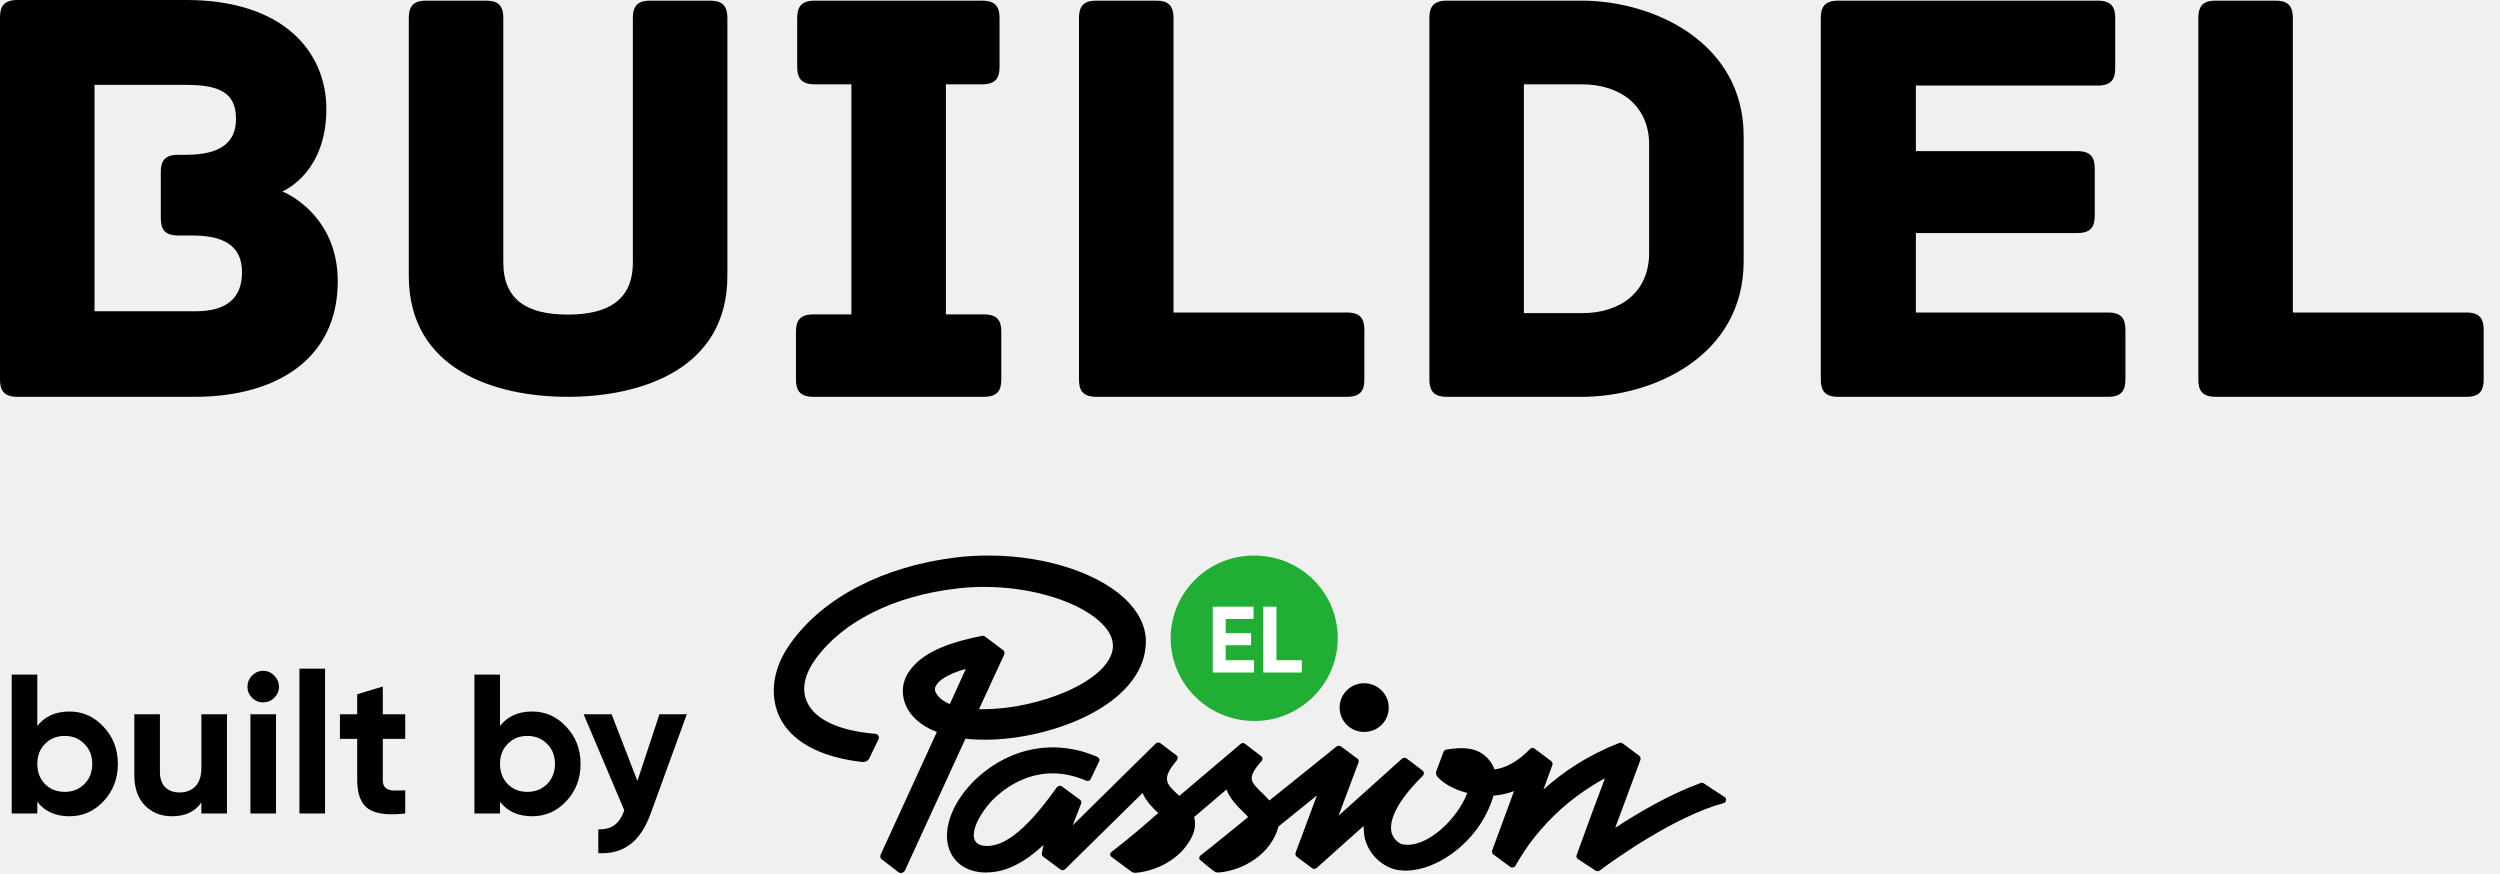
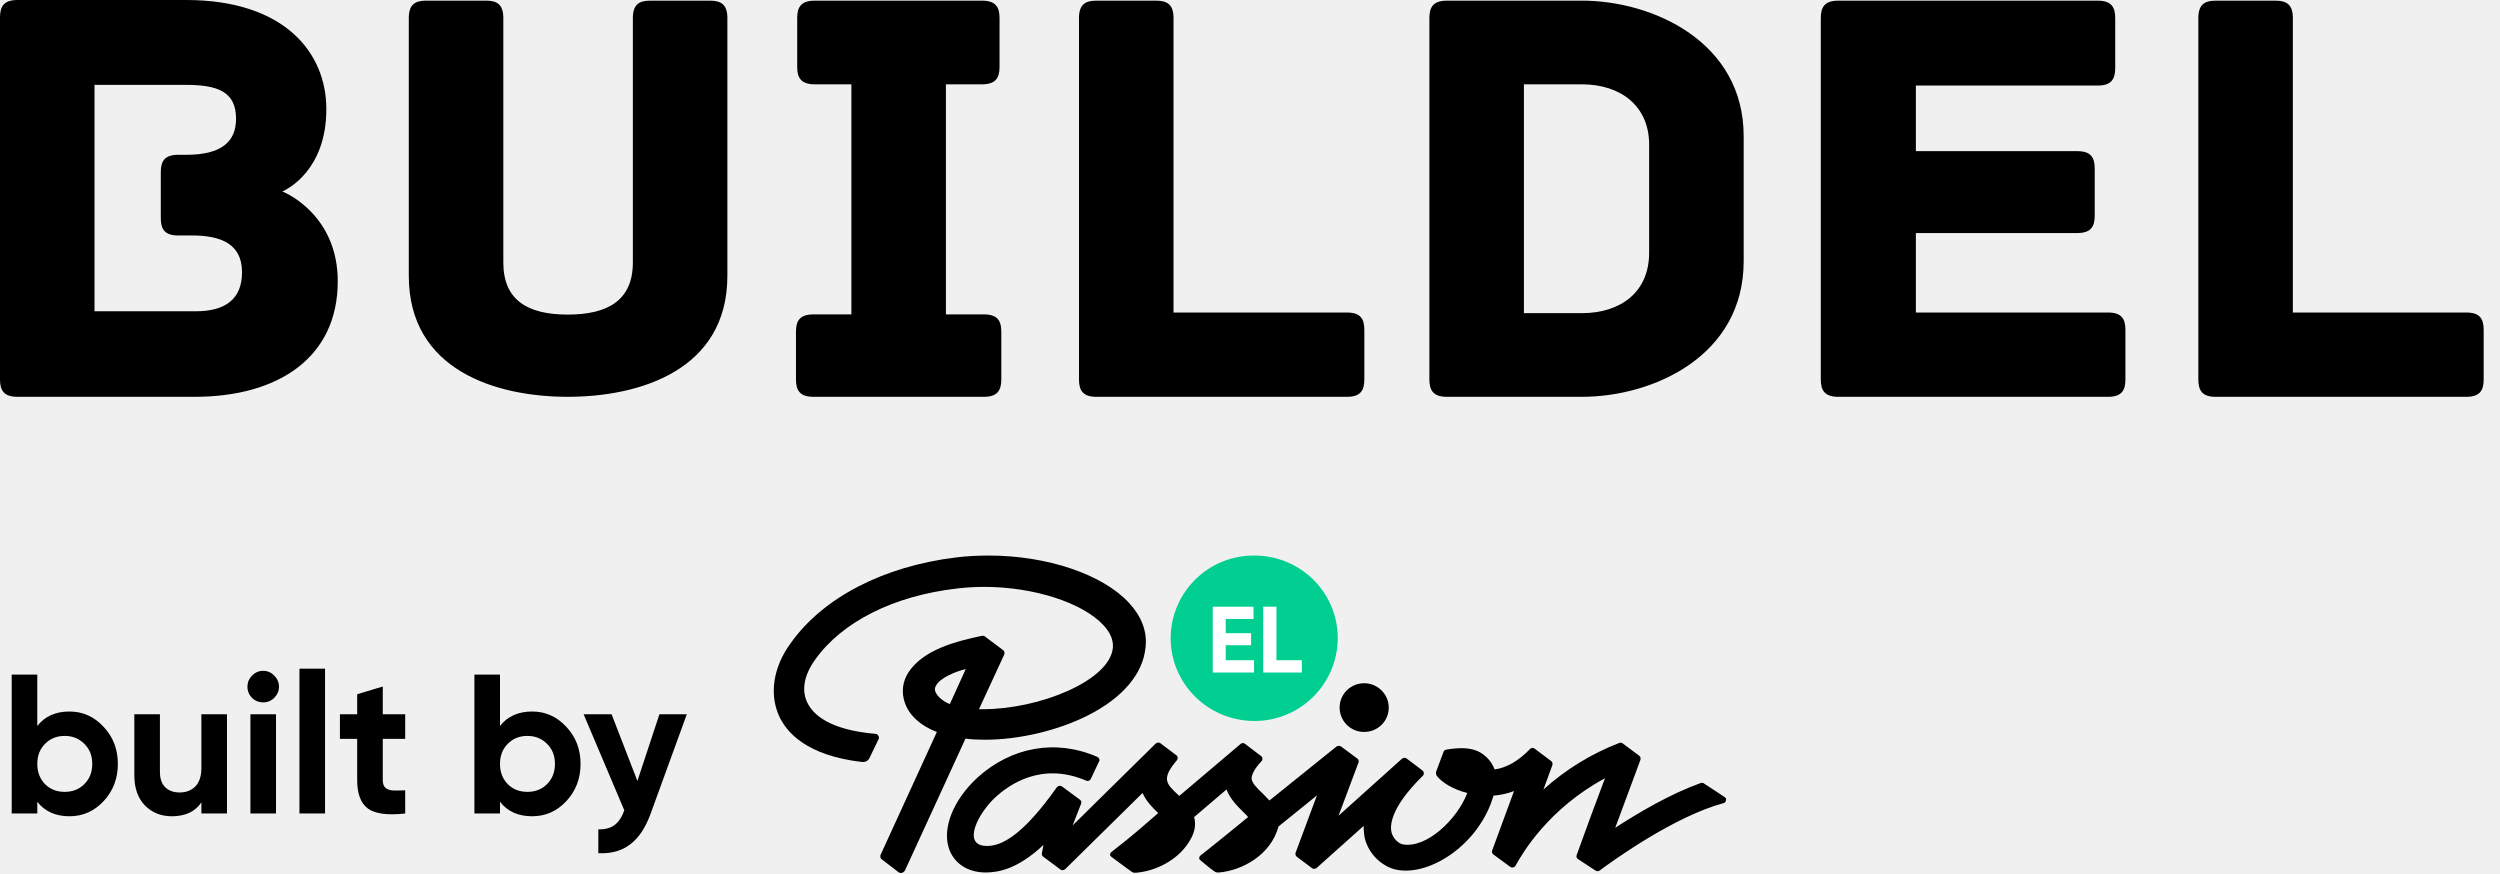
- <svg xmlns="http://www.w3.org/2000/svg" width="126" height="44" viewBox="0 0 126 44" fill="none">
-   <g clip-path="url(#clip0_416_282)">
-     <path d="M14.231 9.651C14.504 9.528 16.448 8.562 16.448 5.496C16.448 2.642 14.326 -6.10352e-05 9.377 -6.10352e-05H0.882C0.184 -6.10352e-05 -3.05176e-05 0.335 -3.05176e-05 0.882V19.118C-3.05176e-05 19.665 0.184 20 0.882 20H9.802C14.018 20 17.023 18.029 17.023 14.175C17.023 10.896 14.476 9.74 14.231 9.651ZM9.863 15.688H4.764V4.278H9.377C10.958 4.278 11.896 4.613 11.896 5.982C11.896 7.166 11.136 7.802 9.377 7.802H8.981C8.283 7.802 8.104 8.137 8.104 8.679V10.986C8.104 11.533 8.283 11.868 8.981 11.868H9.679C11.136 11.868 12.198 12.293 12.198 13.717C12.198 15.085 11.349 15.688 9.863 15.688ZM35.778 0.033H32.773C32.226 0.033 31.896 0.212 31.896 0.91V13.231C31.896 15.147 30.617 15.855 28.618 15.855C26.613 15.855 25.367 15.147 25.367 13.231V0.91C25.367 0.212 25.038 0.033 24.49 0.033H21.486C20.938 0.033 20.603 0.212 20.603 0.91V13.901C20.603 18.665 25.004 20 28.618 20C32.226 20 36.66 18.665 36.66 13.901V0.91C36.66 0.212 36.325 0.033 35.778 0.033ZM49.584 15.845H47.674V4.25H49.495C50.193 4.25 50.377 3.915 50.377 3.368V0.91C50.377 0.369 50.193 0.033 49.495 0.033H41.061C40.363 0.033 40.179 0.369 40.179 0.91V3.368C40.179 3.915 40.363 4.25 41.061 4.25H42.91V15.845H41C40.302 15.845 40.117 16.174 40.117 16.722V19.118C40.117 19.665 40.302 20 41 20H49.584C50.282 20 50.466 19.665 50.466 19.118V16.722C50.466 16.174 50.282 15.845 49.584 15.845ZM67.886 15.75H59.145V0.91C59.145 0.212 58.81 0.033 58.263 0.033H55.258C54.717 0.033 54.381 0.212 54.381 0.91V19.118C54.381 19.665 54.566 20 55.258 20H67.886C68.584 20 68.763 19.665 68.763 19.118V16.632C68.763 16.085 68.584 15.75 67.886 15.75ZM79.721 0.033H72.924C72.226 0.033 72.041 0.369 72.041 0.91V19.118C72.041 19.665 72.226 20 72.924 20H79.721C83.329 20 87.88 17.939 87.88 13.169V6.858C87.88 2.128 83.329 0.033 79.721 0.033ZM83.116 12.745C83.116 14.689 81.72 15.783 79.721 15.783H76.805V4.25H79.721C81.72 4.25 83.116 5.373 83.116 7.283V12.745ZM106.244 15.75H96.56V11.745H104.697C105.395 11.745 105.574 11.41 105.574 10.868V8.5C105.574 7.953 105.395 7.618 104.697 7.618H96.56V4.312H105.725C106.423 4.312 106.607 3.976 106.607 3.429V0.91C106.607 0.369 106.423 0.033 105.725 0.033H92.65C91.952 0.033 91.768 0.369 91.768 0.91V19.118C91.768 19.665 91.952 20 92.65 20H106.244C106.942 20 107.121 19.665 107.121 19.118V16.632C107.121 16.085 106.942 15.75 106.244 15.75ZM124.3 15.75H115.56V0.91C115.56 0.212 115.225 0.033 114.677 0.033H111.673C111.131 0.033 110.796 0.212 110.796 0.91V19.118C110.796 19.665 110.975 20 111.673 20H124.3C124.999 20 125.177 19.665 125.177 19.118V16.632C125.177 16.085 124.999 15.75 124.3 15.75Z" fill="black" />
+ <svg xmlns="http://www.w3.org/2000/svg" width="126" height="44" fill="none">
+   <g clip-path="url(#a)">
+     <path d="M14.23 9.65c.274-.122 2.218-1.088 2.218-4.154C16.448 2.642 14.326 0 9.378 0H.881C.184 0 0 .335 0 .882v18.236c0 .547.184.882.882.882h8.92c4.216 0 7.221-1.971 7.221-5.825 0-3.279-2.547-4.435-2.792-4.524Zm-4.367 6.038H4.764V4.278h4.613c1.58 0 2.52.335 2.52 1.704 0 1.184-.76 1.82-2.52 1.82h-.396c-.698 0-.877.335-.877.877v2.307c0 .547.179.882.877.882h.698c1.457 0 2.519.425 2.519 1.849 0 1.368-.85 1.971-2.335 1.971ZM35.778.033h-3.005c-.547 0-.877.18-.877.877v12.32c0 1.917-1.279 2.625-3.278 2.625-2.005 0-3.25-.708-3.25-2.624V.91c0-.699-.33-.878-.878-.878h-3.004c-.548 0-.883.18-.883.877v12.991c0 4.764 4.401 6.099 8.015 6.099 3.608 0 8.042-1.335 8.042-6.099V.911c0-.699-.335-.878-.882-.878Zm13.806 15.812h-1.91V4.25h1.82c.699 0 .883-.335.883-.882V.91c0-.541-.184-.877-.883-.877h-8.433c-.698 0-.882.336-.882.877v2.458c0 .547.184.882.882.882h1.849v11.595H41c-.698 0-.883.33-.883.877v2.396c0 .547.185.882.883.882h8.584c.698 0 .882-.335.882-.882v-2.396c0-.548-.184-.877-.882-.877Zm18.302-.095h-8.74V.91c0-.698-.336-.877-.883-.877h-3.005c-.541 0-.877.18-.877.877v18.208c0 .547.185.882.877.882h12.628c.698 0 .877-.335.877-.882v-2.486c0-.547-.179-.882-.877-.882ZM79.721.033h-6.797c-.698 0-.883.336-.883.877v18.208c0 .547.185.882.883.882h6.797c3.608 0 8.16-2.06 8.16-6.83V6.857c0-4.73-4.552-6.825-8.16-6.825Zm3.395 12.712c0 1.944-1.396 3.038-3.395 3.038h-2.916V4.25h2.916c2 0 3.395 1.123 3.395 3.033v5.462Zm23.128 3.005H96.56v-4.005h8.137c.698 0 .877-.335.877-.877V8.5c0-.547-.179-.882-.877-.882H96.56V4.312h9.165c.698 0 .882-.336.882-.883V.91c0-.541-.184-.877-.882-.877H92.65c-.698 0-.882.336-.882.877v18.208c0 .547.184.882.882.882h13.594c.698 0 .877-.335.877-.882v-2.486c0-.547-.179-.882-.877-.882Zm18.056 0h-8.74V.91c0-.698-.335-.877-.883-.877h-3.004c-.542 0-.877.18-.877.877v18.208c0 .547.179.882.877.882H124.3c.699 0 .877-.335.877-.882v-2.486c0-.547-.178-.882-.877-.882Z" fill="#000" />
  </g>
-   <path d="M3.5 35.86C4.173 35.86 4.747 36.117 5.22 36.63C5.7 37.137 5.94 37.76 5.94 38.5C5.94 39.24 5.7 39.867 5.22 40.38C4.747 40.887 4.173 41.14 3.5 41.14C2.8 41.14 2.26 40.897 1.88 40.41V41H0.59V34H1.88V36.59C2.26 36.103 2.8 35.86 3.5 35.86ZM2.27 39.52C2.53 39.78 2.86 39.91 3.26 39.91C3.66 39.91 3.99 39.78 4.25 39.52C4.517 39.253 4.65 38.913 4.65 38.5C4.65 38.087 4.517 37.75 4.25 37.49C3.99 37.223 3.66 37.09 3.26 37.09C2.86 37.09 2.53 37.223 2.27 37.49C2.01 37.75 1.88 38.087 1.88 38.5C1.88 38.913 2.01 39.253 2.27 39.52ZM10.15 36H11.44V41H10.15V40.44C9.836 40.907 9.34 41.14 8.66 41.14C8.113 41.14 7.66 40.957 7.3 40.59C6.946 40.223 6.77 39.717 6.77 39.07V36H8.06V38.91C8.06 39.243 8.15 39.5 8.33 39.68C8.51 39.853 8.75 39.94 9.05 39.94C9.383 39.94 9.65 39.837 9.85 39.63C10.05 39.423 10.15 39.113 10.15 38.7V36ZM13.261 35.4C13.048 35.4 12.861 35.323 12.701 35.17C12.548 35.01 12.471 34.823 12.471 34.61C12.471 34.397 12.548 34.21 12.701 34.05C12.861 33.89 13.048 33.81 13.261 33.81C13.481 33.81 13.668 33.89 13.821 34.05C13.981 34.21 14.061 34.397 14.061 34.61C14.061 34.823 13.981 35.01 13.821 35.17C13.668 35.323 13.481 35.4 13.261 35.4ZM12.621 41V36H13.911V41H12.621ZM15.092 41V33.7H16.382V41H15.092ZM20.423 37.24H19.293V39.32C19.293 39.493 19.336 39.62 19.423 39.7C19.509 39.78 19.636 39.827 19.803 39.84C19.969 39.847 20.176 39.843 20.423 39.83V41C19.536 41.1 18.909 41.017 18.543 40.75C18.183 40.483 18.003 40.007 18.003 39.32V37.24H17.133V36H18.003V34.99L19.293 34.6V36H20.423V37.24ZM26.82 35.86C27.494 35.86 28.067 36.117 28.54 36.63C29.02 37.137 29.26 37.76 29.26 38.5C29.26 39.24 29.02 39.867 28.54 40.38C28.067 40.887 27.494 41.14 26.82 41.14C26.12 41.14 25.58 40.897 25.2 40.41V41H23.91V34H25.2V36.59C25.58 36.103 26.12 35.86 26.82 35.86ZM25.59 39.52C25.85 39.78 26.18 39.91 26.58 39.91C26.98 39.91 27.31 39.78 27.57 39.52C27.837 39.253 27.97 38.913 27.97 38.5C27.97 38.087 27.837 37.75 27.57 37.49C27.31 37.223 26.98 37.09 26.58 37.09C26.18 37.09 25.85 37.223 25.59 37.49C25.33 37.75 25.2 38.087 25.2 38.5C25.2 38.913 25.33 39.253 25.59 39.52ZM33.235 36H34.615L32.795 41C32.535 41.72 32.188 42.24 31.755 42.56C31.328 42.887 30.795 43.033 30.155 43V41.8C30.501 41.807 30.775 41.733 30.975 41.58C31.181 41.427 31.345 41.18 31.465 40.84L29.415 36H30.825L32.125 39.36L33.235 36Z" fill="black" />
-   <g clip-path="url(#clip1_416_282)">
-     <path d="M67.422 32.209C67.394 34.502 65.503 36.364 63.177 36.337C60.85 36.31 58.986 34.435 59 32.128C59.027 29.821 60.918 27.973 63.245 28C65.585 28.014 67.449 29.902 67.422 32.209Z" fill="#21AE35" />
-     <path d="M63.204 33.275V33.895H61.123V30.577H63.177V31.197H61.776V31.912H63.054V32.52H61.776V33.275H63.204Z" fill="white" />
-     <path d="M65.612 33.275V33.895H63.667V30.577H64.333V33.275H65.612Z" fill="white" />
-     <path d="M69.993 35.663C69.993 36.351 69.435 36.89 68.755 36.89C68.061 36.89 67.517 36.337 67.517 35.663C67.517 34.975 68.075 34.435 68.755 34.435C69.435 34.435 69.993 34.988 69.993 35.663Z" fill="black" />
-     <path d="M56.905 30.388C55.572 28.945 52.783 28 49.83 28C49.286 28 48.728 28.027 48.184 28.095C44.524 28.54 41.476 30.118 39.844 32.425C38.987 33.599 38.769 34.934 39.245 36.041C39.64 36.944 40.687 38.078 43.422 38.401C43.544 38.415 43.735 38.401 43.83 38.186L44.279 37.255C44.306 37.201 44.306 37.133 44.266 37.079C44.238 37.025 44.184 36.985 44.116 36.985C41.776 36.783 40.959 36 40.674 35.38C40.388 34.759 40.538 34.004 41.082 33.248C42.442 31.332 45.055 30.024 48.238 29.66C48.687 29.605 49.15 29.579 49.612 29.579C52.102 29.579 54.565 30.375 55.612 31.508C55.966 31.886 56.116 32.263 56.089 32.641C55.939 34.314 52.374 35.744 49.544 35.744C49.476 35.744 49.408 35.744 49.34 35.744L50.606 33.005C50.647 32.924 50.633 32.816 50.551 32.762L49.653 32.088C49.612 32.047 49.544 32.034 49.476 32.047C48.293 32.304 46.578 32.695 45.789 33.882C45.49 34.341 45.422 34.88 45.599 35.407C45.817 36.054 46.415 36.594 47.218 36.891L44.388 43.069C44.347 43.15 44.361 43.258 44.442 43.312L45.286 43.96C45.327 43.987 45.368 44 45.408 44C45.422 44 45.449 44 45.463 43.987C45.531 43.973 45.585 43.919 45.612 43.865L48.66 37.228C48.973 37.268 49.3 37.282 49.64 37.282C51.368 37.282 53.313 36.823 54.837 36.054C56.592 35.164 57.612 33.95 57.735 32.627C57.83 31.831 57.531 31.062 56.905 30.388ZM48.674 33.72L47.871 35.487C47.544 35.353 47.231 35.11 47.136 34.84C47.109 34.745 47.109 34.651 47.177 34.557C47.368 34.165 48.17 33.842 48.674 33.72Z" fill="black" />
-     <path d="M86.918 40.169L85.871 39.481C85.83 39.454 85.762 39.44 85.707 39.467C84.17 40.02 82.592 40.951 81.408 41.72C82.252 39.454 82.565 38.59 82.674 38.307C82.701 38.239 82.687 38.145 82.619 38.091L81.789 37.471C81.735 37.43 81.667 37.416 81.612 37.444C79.966 38.091 78.769 38.914 77.789 39.791L78.238 38.563C78.265 38.496 78.238 38.401 78.184 38.361L77.34 37.727C77.272 37.673 77.163 37.686 77.109 37.754C76.537 38.347 75.939 38.698 75.326 38.779C75.245 38.55 75.109 38.347 74.932 38.172C74.578 37.835 74.088 37.578 72.891 37.781C72.823 37.794 72.782 37.835 72.755 37.889C72.592 38.32 72.456 38.685 72.388 38.873C72.361 38.954 72.374 39.035 72.415 39.103C72.674 39.44 73.245 39.791 73.952 39.966C73.435 41.315 71.884 42.772 70.701 42.556C70.537 42.529 70.252 42.327 70.143 41.99C70.048 41.666 70.02 40.762 71.707 39.103C71.748 39.062 71.762 39.022 71.762 38.968C71.762 38.914 71.735 38.873 71.694 38.833L70.891 38.226C70.823 38.172 70.728 38.185 70.66 38.239L67.463 41.113L68.469 38.428C68.497 38.347 68.469 38.266 68.401 38.226L67.585 37.619C67.517 37.578 67.435 37.578 67.367 37.619L63.98 40.344C63.857 40.209 63.735 40.088 63.626 39.98C63.34 39.71 63.082 39.454 63.082 39.224C63.082 39.103 63.15 38.819 63.585 38.361C63.612 38.32 63.639 38.28 63.626 38.226C63.626 38.172 63.599 38.132 63.558 38.105L62.742 37.484C62.673 37.43 62.578 37.444 62.524 37.497C61.191 38.631 60.184 39.481 59.435 40.115C59.422 40.101 59.408 40.088 59.395 40.074C58.782 39.508 58.51 39.265 59.313 38.32C59.34 38.28 59.354 38.239 59.354 38.185C59.354 38.132 59.327 38.091 59.286 38.064L58.483 37.457C58.415 37.403 58.32 37.416 58.252 37.471L54.061 41.599L54.483 40.519C54.524 40.438 54.497 40.358 54.429 40.303L53.531 39.642C53.49 39.615 53.449 39.602 53.395 39.602C53.34 39.615 53.299 39.642 53.272 39.669C51.544 42.111 50.483 42.637 49.748 42.637C48.429 42.637 49.313 40.951 50.197 40.155C50.809 39.602 52.456 38.361 54.742 39.346C54.837 39.386 54.932 39.346 54.973 39.265L55.395 38.374C55.422 38.334 55.422 38.28 55.395 38.239C55.381 38.199 55.34 38.158 55.299 38.145C53.191 37.228 50.959 37.659 49.272 39.184C48.034 40.317 47.463 41.774 47.843 42.813C48.102 43.514 48.769 43.973 49.68 43.973C50.32 43.973 51.299 43.798 52.592 42.583L52.51 43.002C52.497 43.069 52.524 43.137 52.578 43.177C52.633 43.218 53.191 43.636 53.449 43.825C53.517 43.879 53.612 43.865 53.68 43.811L57.585 39.966C57.776 40.398 58.102 40.722 58.374 40.978C57.993 41.302 57.721 41.545 57.517 41.72C56.905 42.246 56.537 42.529 56.007 42.948C55.952 42.988 55.911 43.11 56.007 43.177C56.007 43.177 56.728 43.717 56.973 43.892C57.068 43.959 57.109 44 57.258 43.986C58.238 43.906 59.476 43.339 60.048 42.219C60.252 41.828 60.265 41.477 60.184 41.18C60.633 40.803 61.163 40.344 61.816 39.791C61.993 40.263 62.361 40.627 62.66 40.924C62.769 41.019 62.85 41.113 62.905 41.18C62.905 41.18 61.041 42.705 60.497 43.123C60.442 43.163 60.401 43.285 60.497 43.352C60.497 43.352 60.905 43.703 61.15 43.879C61.245 43.946 61.286 43.986 61.435 43.973C62.565 43.879 64.048 43.123 64.442 41.639H64.456L66.374 40.088L65.299 42.975C65.272 43.042 65.299 43.137 65.354 43.177L66.129 43.757C66.197 43.811 66.293 43.798 66.361 43.744L68.728 41.626C68.728 41.868 68.755 42.165 68.809 42.341C69.082 43.231 69.83 43.73 70.401 43.838C72.088 44.162 74.565 42.543 75.272 40.101C75.626 40.074 75.966 39.993 76.306 39.872L75.204 42.867C75.177 42.934 75.204 43.029 75.272 43.069L76.116 43.69C76.156 43.717 76.211 43.73 76.265 43.717C76.32 43.703 76.361 43.676 76.388 43.622C76.742 42.975 78.061 40.749 80.891 39.224C80.401 40.519 80.102 41.329 79.463 43.096C79.435 43.177 79.463 43.258 79.531 43.298L80.415 43.879C80.483 43.919 80.565 43.919 80.619 43.879C81.354 43.325 84.415 41.14 86.864 40.479C86.932 40.465 86.986 40.411 86.986 40.331C87.014 40.276 86.986 40.209 86.918 40.169Z" fill="black" />
+   <path d="M3.5 35.86c.673 0 1.247.257 1.72.77.48.507.72 1.13.72 1.87 0 .74-.24 1.367-.72 1.88-.473.507-1.047.76-1.72.76-.7 0-1.24-.243-1.62-.73V41H.59v-7h1.29v2.59c.38-.487.92-.73 1.62-.73Zm-1.23 3.66c.26.26.59.39.99.39s.73-.13.99-.39c.267-.267.4-.607.4-1.02 0-.413-.133-.75-.4-1.01-.26-.267-.59-.4-.99-.4s-.73.133-.99.4c-.26.26-.39.597-.39 1.01 0 .413.13.753.39 1.02ZM10.15 36h1.29v5h-1.29v-.56c-.314.467-.81.7-1.49.7-.547 0-1-.183-1.36-.55-.354-.367-.53-.873-.53-1.52V36h1.29v2.91c0 .333.09.59.27.77.18.173.42.26.72.26.333 0 .6-.103.8-.31.2-.207.3-.517.3-.93V36Zm3.111-.6a.784.784 0 0 1-.79-.79c0-.213.077-.4.23-.56.16-.16.347-.24.56-.24.22 0 .407.08.56.24.16.16.24.347.24.56 0 .213-.08.4-.24.56a.762.762 0 0 1-.56.23Zm-.64 5.6v-5h1.29v5h-1.29Zm2.471 0v-7.3h1.29V41h-1.29Zm5.33-3.76h-1.13v2.08c0 .173.044.3.13.38.087.08.214.127.38.14.167.007.374.003.62-.01V41c-.886.1-1.513.017-1.88-.25-.36-.267-.54-.743-.54-1.43v-2.08h-.87V36h.87v-1.01l1.29-.39V36h1.13v1.24Zm6.398-1.38c.674 0 1.247.257 1.72.77.48.507.72 1.13.72 1.87 0 .74-.24 1.367-.72 1.88-.473.507-1.046.76-1.72.76-.7 0-1.24-.243-1.62-.73V41h-1.29v-7h1.29v2.59c.38-.487.92-.73 1.62-.73Zm-1.23 3.66c.26.26.59.39.99.39s.73-.13.99-.39c.267-.267.4-.607.4-1.02 0-.413-.133-.75-.4-1.01-.26-.267-.59-.4-.99-.4s-.73.133-.99.4c-.26.26-.39.597-.39 1.01 0 .413.13.753.39 1.02ZM33.235 36h1.38l-1.82 5c-.26.72-.607 1.24-1.04 1.56-.427.327-.96.473-1.6.44v-1.2c.346.007.62-.067.82-.22.206-.153.37-.4.49-.74L29.415 36h1.41l1.3 3.36 1.11-3.36Z" fill="#000" />
+   <g clip-path="url(#b)">
+     <path d="M67.422 32.21a4.19 4.19 0 0 1-4.245 4.127c-2.327-.027-4.19-1.902-4.177-4.209A4.182 4.182 0 0 1 63.245 28c2.34.014 4.204 1.902 4.177 4.21Z" fill="#00CF91" />
+     <path d="M63.204 33.275v.62h-2.081v-3.318h2.054v.62h-1.401v.715h1.278v.608h-1.278v.755h1.428ZM65.612 33.275v.62h-1.945v-3.318h.666v2.698h1.28Z" fill="#fff" />
+     <path d="M69.993 35.663c0 .688-.558 1.227-1.238 1.227a1.229 1.229 0 0 1-1.238-1.227c0-.688.558-1.228 1.238-1.228.68 0 1.238.553 1.238 1.228ZM56.905 30.388C55.572 28.944 52.783 28 49.83 28c-.544 0-1.102.027-1.646.095-3.66.445-6.708 2.023-8.34 4.33-.857 1.174-1.075 2.51-.599 3.616.395.904 1.442 2.037 4.177 2.36.123.014.313 0 .408-.215l.45-.931a.165.165 0 0 0-.014-.176.167.167 0 0 0-.15-.094c-2.34-.202-3.157-.985-3.442-1.605-.286-.621-.136-1.377.408-2.132 1.36-1.916 3.973-3.224 7.156-3.588.45-.055.912-.081 1.374-.081 2.49 0 4.953.796 6 1.929.354.378.504.755.477 1.133-.15 1.673-3.715 3.103-6.544 3.103h-.205l1.266-2.739c.04-.08.027-.189-.055-.243l-.898-.674c-.04-.04-.108-.054-.177-.04-1.183.256-2.898.647-3.687 1.834-.299.459-.367.998-.19 1.525.218.647.816 1.187 1.619 1.484l-2.83 6.178c-.04.081-.027.19.054.243l.844.648a.22.22 0 0 0 .122.04c.014 0 .041 0 .055-.013a.227.227 0 0 0 .15-.122l3.047-6.637c.313.04.64.054.98.054 1.728 0 3.673-.459 5.197-1.228 1.755-.89 2.775-2.104 2.898-3.427.095-.796-.204-1.565-.83-2.239Zm-8.231 3.332-.803 1.767c-.327-.134-.64-.377-.735-.647a.307.307 0 0 1 .041-.283c.19-.392.993-.715 1.497-.837Z" fill="#000" />
+     <path d="m86.918 40.169-1.047-.688a.173.173 0 0 0-.163-.014c-1.538.553-3.116 1.484-4.3 2.253.844-2.266 1.157-3.13 1.266-3.413a.19.19 0 0 0-.055-.216l-.83-.62c-.054-.041-.122-.054-.177-.027a12.36 12.36 0 0 0-3.823 2.347l.45-1.228a.187.187 0 0 0-.055-.202l-.844-.634a.17.17 0 0 0-.231.027c-.572.593-1.17.944-1.782 1.025a1.619 1.619 0 0 0-.395-.607c-.354-.337-.844-.594-2.04-.391a.187.187 0 0 0-.137.108c-.163.431-.3.796-.367.984a.27.27 0 0 0 .027.23c.258.337.83.688 1.537.863-.517 1.35-2.068 2.806-3.251 2.59-.164-.026-.45-.229-.558-.566-.095-.324-.123-1.228 1.564-2.887.041-.04.055-.081.055-.135 0-.054-.027-.095-.068-.135l-.803-.607c-.068-.054-.163-.04-.231.013l-3.197 2.874 1.006-2.685c.028-.08 0-.162-.068-.202l-.816-.607a.21.21 0 0 0-.218 0l-3.387 2.725a9.552 9.552 0 0 0-.354-.364c-.286-.27-.544-.526-.544-.756 0-.121.068-.404.503-.863.027-.04.054-.081.04-.135a.142.142 0 0 0-.067-.121l-.816-.621a.167.167 0 0 0-.218.013c-1.334 1.134-2.34 1.984-3.089 2.618l-.04-.04c-.613-.567-.885-.81-.082-1.755a.227.227 0 0 0 .04-.135.142.142 0 0 0-.067-.121l-.803-.607c-.068-.054-.163-.04-.231.014l-4.19 4.128.421-1.08c.04-.08.014-.161-.054-.215l-.898-.662a.231.231 0 0 0-.136-.04.264.264 0 0 0-.123.067c-1.728 2.442-2.789 2.968-3.524 2.968-1.32 0-.435-1.686.45-2.482.611-.553 2.258-1.794 4.544-.81.095.041.19 0 .23-.08l.422-.89a.122.122 0 0 0 0-.136.164.164 0 0 0-.095-.094c-2.108-.917-4.34-.486-6.027 1.039-1.238 1.133-1.81 2.59-1.428 3.629.258.701.925 1.16 1.836 1.16.64 0 1.62-.175 2.912-1.39l-.082.419a.175.175 0 0 0 .068.175c.055.04.612.459.871.648.068.053.163.04.231-.014l3.905-3.845c.19.432.517.756.79 1.012-.382.324-.654.567-.858.742-.612.526-.98.81-1.51 1.228-.055.04-.096.162 0 .229 0 0 .72.54.966.715.095.067.136.108.285.094.98-.08 2.218-.647 2.79-1.767.204-.391.217-.742.136-1.039.449-.377.98-.836 1.632-1.39.177.473.544.837.844 1.134.109.095.19.189.245.256 0 0-1.864 1.525-2.408 1.943-.055.04-.096.162 0 .23 0 0 .408.35.653.526.095.067.136.108.285.094 1.13-.094 2.613-.85 3.007-2.334h.014l1.918-1.551-1.075 2.887a.187.187 0 0 0 .055.202l.775.58c.068.054.163.04.231-.013l2.368-2.118c0 .242.027.54.082.715.272.89 1.02 1.39 1.591 1.497 1.687.324 4.164-1.295 4.871-3.737a3.945 3.945 0 0 0 1.034-.23l-1.102 2.996a.172.172 0 0 0 .068.202l.844.62a.19.19 0 0 0 .15.028.173.173 0 0 0 .122-.095c.353-.647 1.673-2.873 4.503-4.398-.49 1.295-.789 2.105-1.428 3.872-.028.081 0 .162.068.202l.884.58c.068.041.15.041.204 0 .735-.553 3.796-2.738 6.245-3.4a.147.147 0 0 0 .122-.148c.028-.053 0-.12-.068-.161Z" fill="#000" />
  </g>
  <defs>
-     <clipPath id="clip0_416_282">
-       <rect width="125.177" height="20" fill="white" />
+     <clipPath id="a">
+       <path fill="#fff" d="M0 0h125.177v20H0z" />
    </clipPath>
-     <clipPath id="clip1_416_282">
-       <rect width="48" height="16" fill="white" transform="translate(39 28)" />
+     <clipPath id="b">
+       <path fill="#fff" transform="translate(39 28)" d="M0 0h48v16H0z" />
    </clipPath>
  </defs>
</svg>
